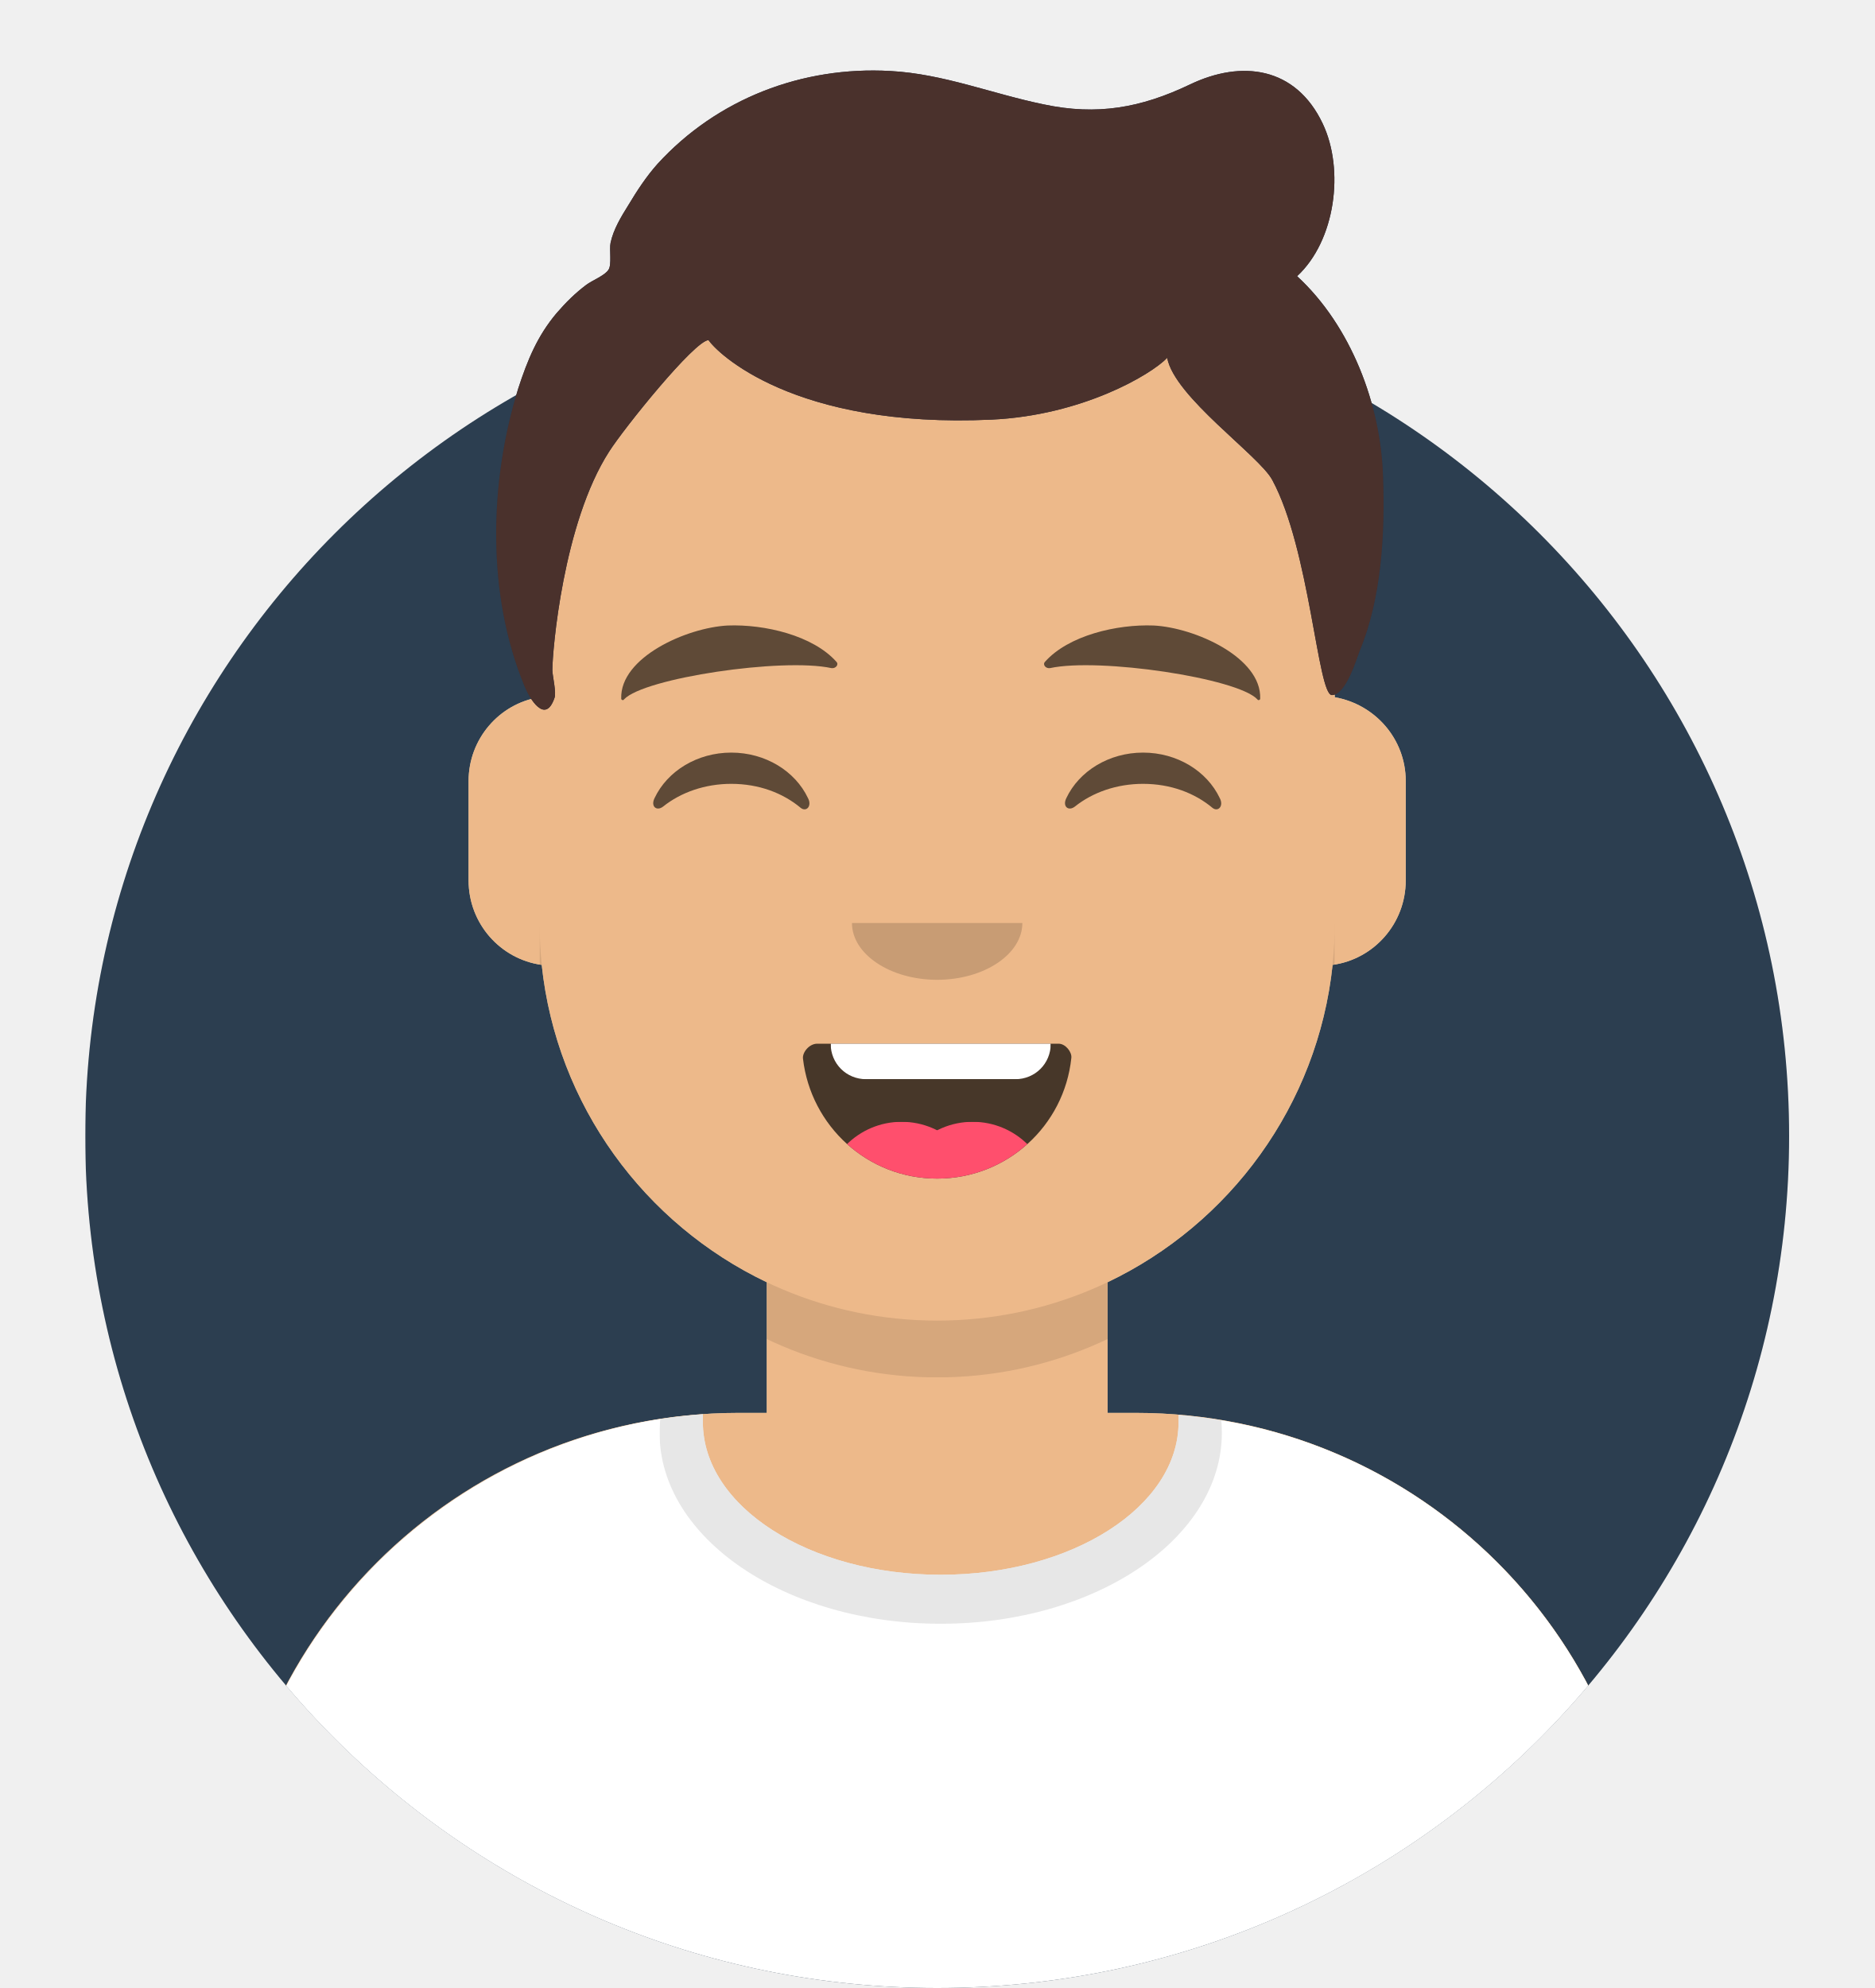
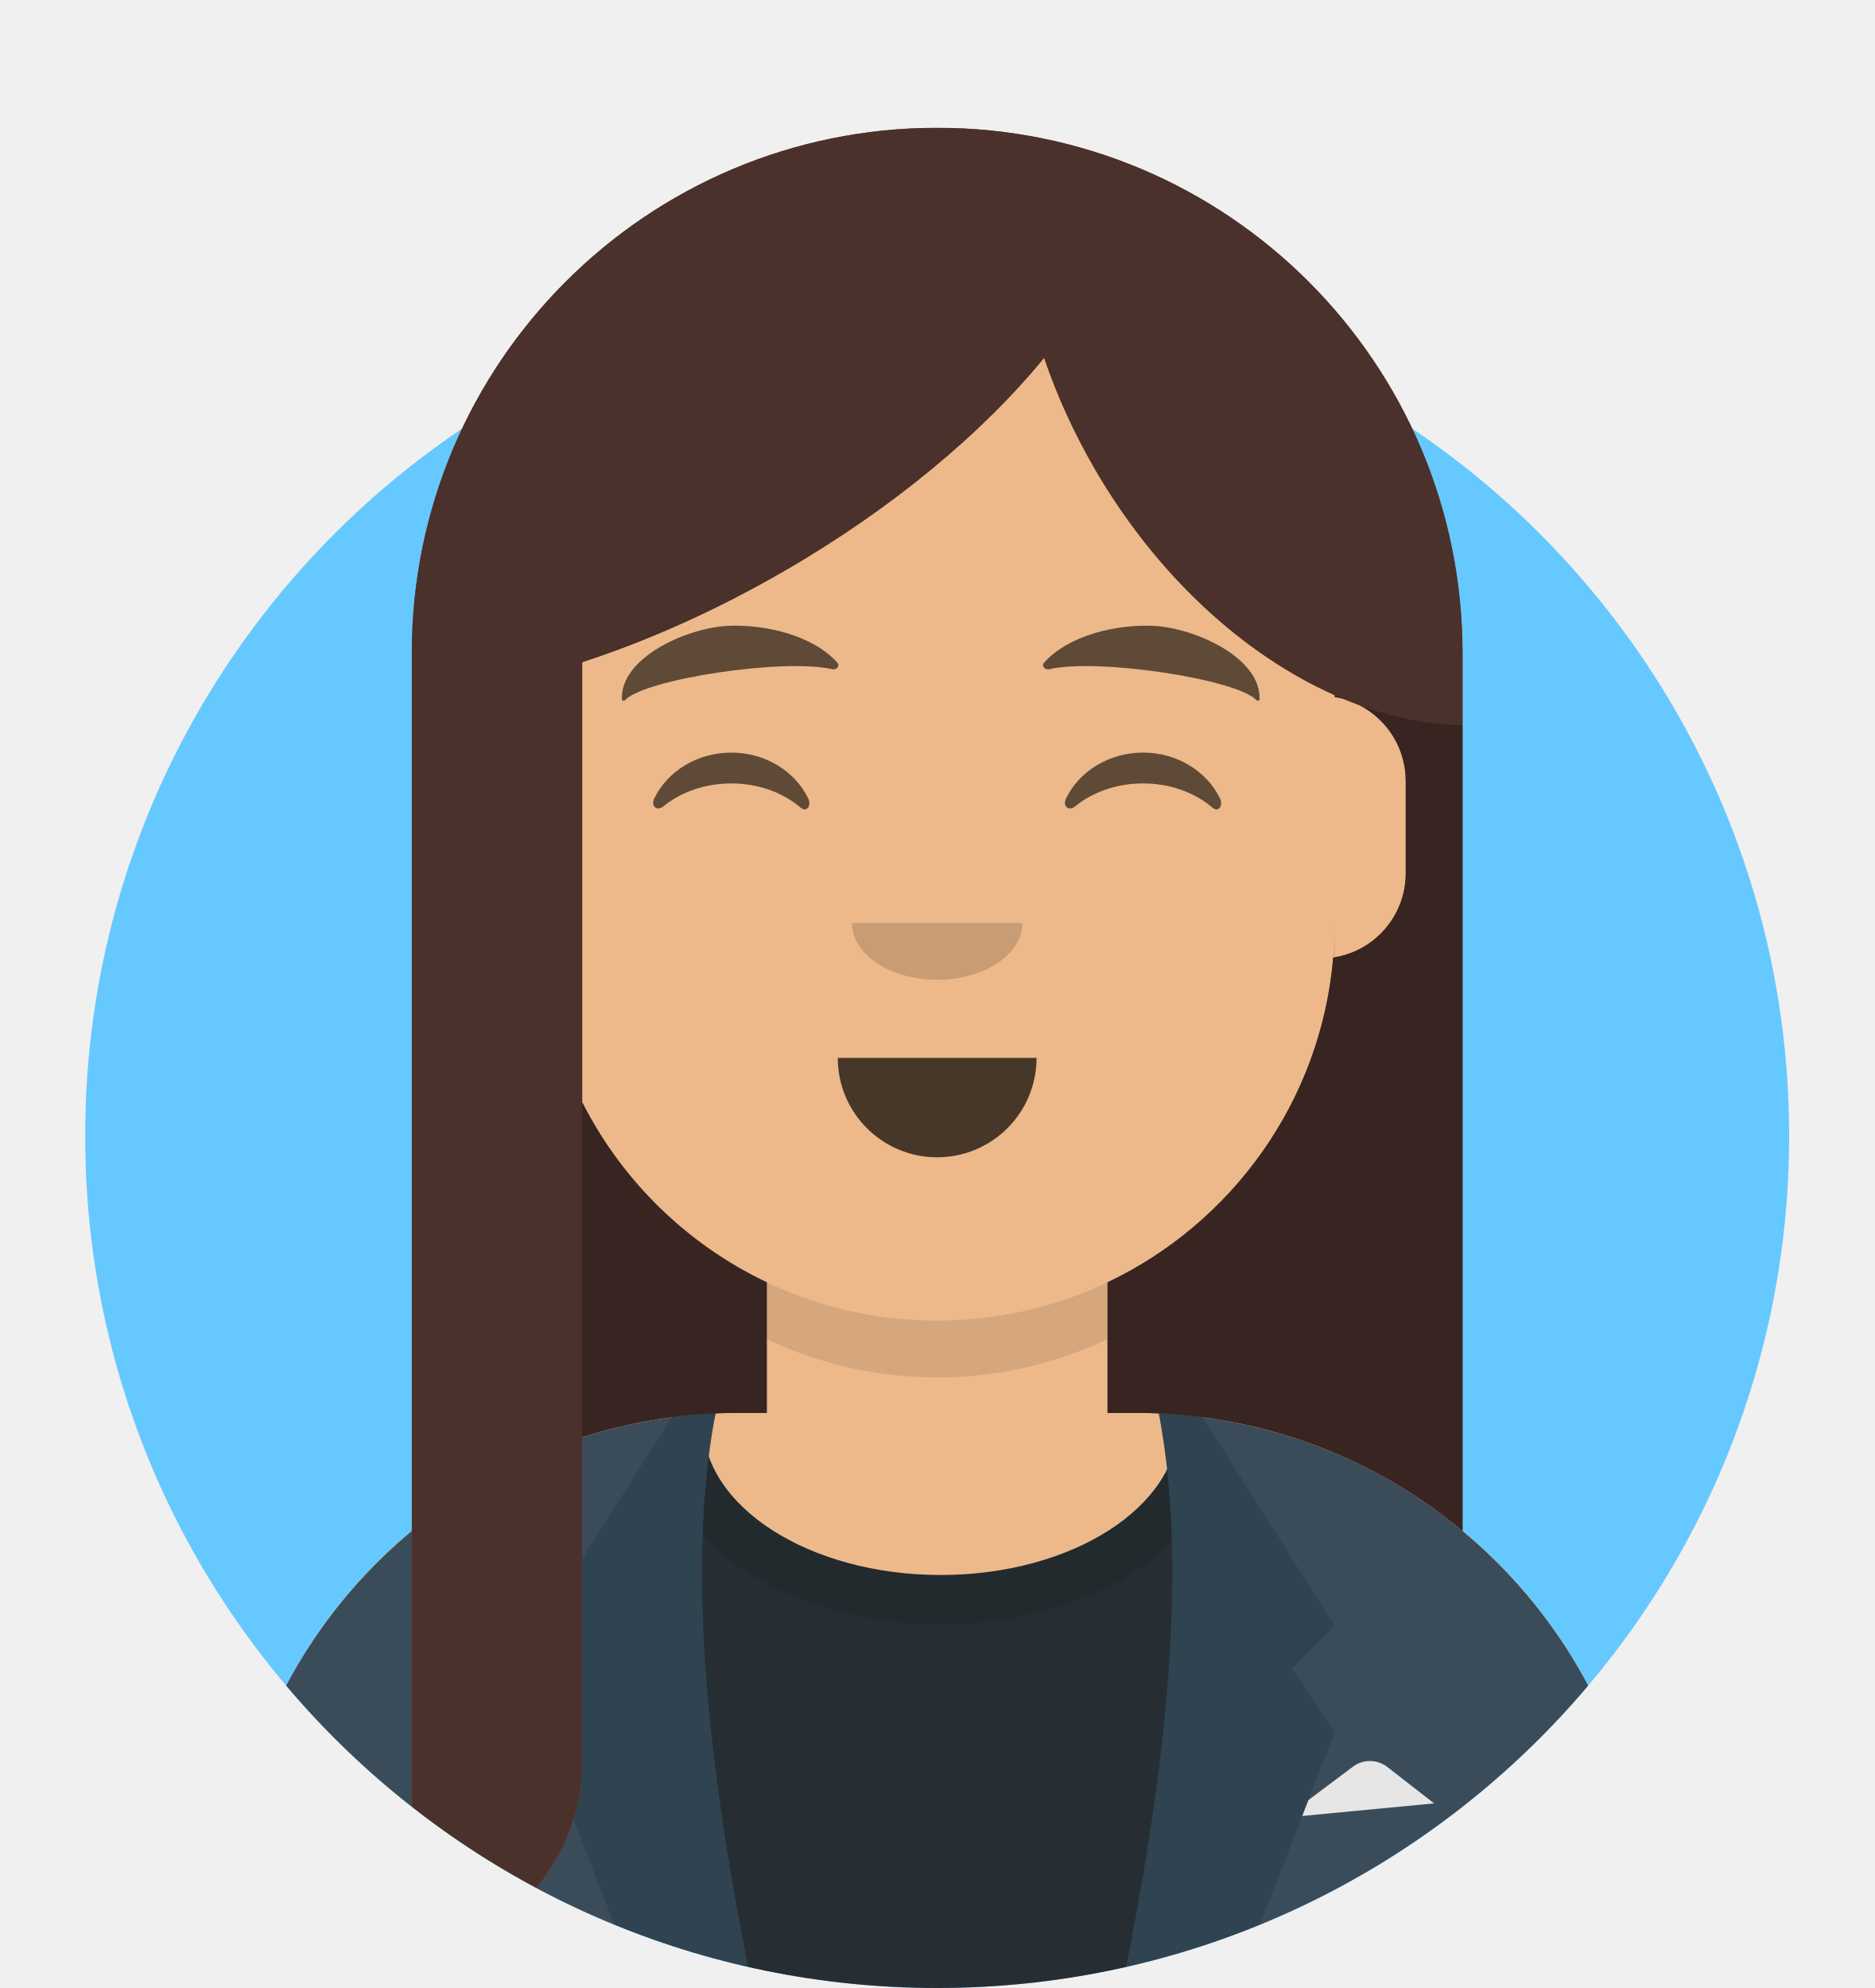
- <svg xmlns="http://www.w3.org/2000/svg" version="1.1" id="Layer_1" x="0px" y="0px" viewBox="0 0 264 280" style="enable-background:new 0 0 264 280;" xml:space="preserve">
-   <style type="text/css">
- 	.st0{fill-rule:evenodd;clip-rule:evenodd;fill:#E6E6E6;}
- 	.st1{filter:url(#Adobe_OpacityMaskFilter);}
- 	.st2{fill-rule:evenodd;clip-rule:evenodd;fill:#FFFFFF;}
- 	.st3{mask:url(#mask-2_1_);}
- 	.st4{fill-rule:evenodd;clip-rule:evenodd;fill:#2C3E50;}
- 	.st5{filter:url(#Adobe_OpacityMaskFilter_1_);}
- 	.st6{mask:url(#mask-4_1_);}
- 	.st7{fill-rule:evenodd;clip-rule:evenodd;fill:#D0C6AC;}
- 	.st8{filter:url(#Adobe_OpacityMaskFilter_2_);}
- 	.st9{mask:url(#mask-6_1_);}
- 	.st10{fill-rule:evenodd;clip-rule:evenodd;fill:#EDB98A;}
- 	.st11{filter:url(#Adobe_OpacityMaskFilter_3_);}
- 	.st12{mask:url(#mask-6_2_);fill-rule:evenodd;clip-rule:evenodd;fill-opacity:0.1;}
- 	.st13{filter:url(#Adobe_OpacityMaskFilter_4_);}
- 	.st14{mask:url(#react-mask-952_1_);}
- 	.st15{filter:url(#Adobe_OpacityMaskFilter_5_);}
- 	.st16{opacity:0.6;mask:url(#react-mask-952_2_);}
- 	.st17{fill-rule:evenodd;clip-rule:evenodd;fill-opacity:0.16;}
- 	.st18{fill-rule:evenodd;clip-rule:evenodd;fill-opacity:0.7;}
- 	.st19{filter:url(#Adobe_OpacityMaskFilter_6_);}
- 	.st20{mask:url(#react-mask-934_1_);fill-rule:evenodd;clip-rule:evenodd;fill:#FFFFFF;}
- 	.st21{filter:url(#Adobe_OpacityMaskFilter_7_);}
- 	.st22{mask:url(#react-mask-934_2_);}
- 	.st23{fill-rule:evenodd;clip-rule:evenodd;fill:#FF4F6D;}
- 	.st24{fill-rule:evenodd;clip-rule:evenodd;fill-opacity:0.6;}
- 	.st25{filter:url(#Adobe_OpacityMaskFilter_8_);}
- 	.st26{mask:url(#react-mask-925_1_);}
- 	.st27{fill-rule:evenodd;clip-rule:evenodd;fill:#28354B;}
- 	.st28{filter:url(#Adobe_OpacityMaskFilter_9_);}
- 	.st29{mask:url(#react-mask-924_1_);}
- 	.st30{fill-rule:evenodd;clip-rule:evenodd;fill:#4A312C;}
- </style>
-   <g>
-     <g transform="translate(-825, -1100)">
+ <svg xmlns="http://www.w3.org/2000/svg" xmlns:xlink="http://www.w3.org/1999/xlink" width="264px" height="280px" viewBox="0 0 264 280" version="1.1">
+   <defs>
+     <circle id="react-path-1" cx="120" cy="120" r="120" />
+     <path d="M12,160 C12,226.274 65.726,280 132,280 C198.274,280 252,226.274 252,160 L264,160 L264,-1.42108547e-14 L-3.19744231e-14,-1.42108547e-14 L-3.19744231e-14,160 L12,160 Z" id="react-path-2" />
+     <path d="M124,144.611 L124,163 L128,163 L128,163 C167.765,163 200,195.235 200,235 L200,244 L0,244 L0,235 C-4.86974701e-15,195.235 32.235,163 72,163 L72,163 L76,163 L76,144.611 C58.763,136.422 46.372,119.687 44.305,99.881 C38.48,99.058 34,94.052 34,88 L34,74 C34,68.054 38.325,63.118 44,62.166 L44,56 L44,56 C44,25.072 69.072,5.68137151e-15 100,0 L100,0 L100,0 C130.928,-5.68137151e-15 156,25.072 156,56 L156,62.166 C161.675,63.118 166,68.054 166,74 L166,88 C166,94.052 161.52,99.058 155.695,99.881 C153.628,119.687 141.237,136.422 124,144.611 Z" id="react-path-3" />
+   </defs>
+   <g id="Avataaar" stroke="none" stroke-width="1" fill="none" fill-rule="evenodd">
+     <g transform="translate(-825, -1100)" id="Avataaar/Circle">
      <g transform="translate(825, 1100)">
-         <g id="Circle" transform="translate(12, 40)">
-           <g id="Circle-Background">
-             <circle class="st0" cx="120" cy="120" r="120" />
-           </g>
-           <defs>
-             <filter id="Adobe_OpacityMaskFilter" filterUnits="userSpaceOnUse" x="0" y="0" width="240" height="240">
-               <feColorMatrix type="matrix" values="1 0 0 0 0  0 1 0 0 0  0 0 1 0 0  0 0 0 1 0" />
-             </filter>
-           </defs>
-           <mask maskUnits="userSpaceOnUse" x="0" y="0" width="240" height="240" id="mask-2_1_">
-             <g class="st1">
-               <circle id="path-1_1_" class="st2" cx="120" cy="120" r="120" />
-             </g>
+         <g id="Circle" stroke-width="1" fill-rule="evenodd" transform="translate(12, 40)">
+           <mask id="react-mask-4" fill="white">
+             <use xlink:href="#react-path-1" />
          </mask>
-           <g class="st3">
-             <rect class="st4" width="240" height="240" />
+           <use id="Circle-Background" fill="#E6E6E6" xlink:href="#react-path-1" />
+           <g id="Color/Palette/Blue-01" mask="url(#react-mask-4)" fill="#65C9FF">
+             <rect id="🖍Color" x="0" y="0" width="240" height="240" />
          </g>
        </g>
-         <g id="Mask">
- 			</g>
-         <defs>
-           <filter id="Adobe_OpacityMaskFilter_1_" filterUnits="userSpaceOnUse" x="-1" y="0" width="265" height="280">
-             <feColorMatrix type="matrix" values="1 0 0 0 0  0 1 0 0 0  0 0 1 0 0  0 0 0 1 0" />
-           </filter>
-         </defs>
-         <mask maskUnits="userSpaceOnUse" x="-1" y="0" width="265" height="280" id="mask-4_1_">
-           <g class="st5">
-             <path id="path-3_1_" class="st2" d="M12,160c0,66.3,53.7,120,120,120s120-53.7,120-120h12V0H0v160H12z" />
-           </g>
+         <mask id="react-mask-5" fill="white">
+           <use xlink:href="#react-path-2" />
        </mask>
-         <g id="Avataaar" class="st6">
+         <g id="Mask" />
+         <g id="Avataaar" stroke-width="1" fill-rule="evenodd" mask="url(#react-mask-5)">
          <g id="Body" transform="translate(32, 36)">
-             <g>
-               <path class="st7" d="M124,144.6V163h4l0,0c39.8,0,72,32.2,72,72v9H0v-9c0-39.8,32.2-72,72-72l0,0h4v-18.4        c-17.2-8.2-29.6-24.9-31.7-44.7C38.5,99.1,34,94.1,34,88V74c0-5.9,4.3-10.9,10-11.8V56l0,0c0-30.9,25.1-56,56-56l0,0l0,0        c30.9,0,56,25.1,56,56v6.2c5.7,1,10,5.9,10,11.8v14c0,6.1-4.5,11.1-10.3,11.9C153.6,119.7,141.2,136.4,124,144.6z" />
-             </g>
-             <defs>
-               <filter id="Adobe_OpacityMaskFilter_2_" filterUnits="userSpaceOnUse" x="-32" y="0" width="264" height="244">
-                 <feColorMatrix type="matrix" values="1 0 0 0 0  0 1 0 0 0  0 0 1 0 0  0 0 0 1 0" />
-               </filter>
-             </defs>
-             <mask maskUnits="userSpaceOnUse" x="-32" y="0" width="264" height="244" id="mask-6_1_">
-               <g class="st8">
-                 <path id="path-5_1_" class="st2" d="M124,144.6V163h4l0,0c39.8,0,72,32.2,72,72v9H0v-9c0-39.8,32.2-72,72-72l0,0h4v-18.4         c-17.2-8.2-29.6-24.9-31.7-44.7C38.5,99.1,34,94.1,34,88V74c0-5.9,4.3-10.9,10-11.8V56l0,0c0-30.9,25.1-56,56-56l0,0l0,0         c30.9,0,56,25.1,56,56v6.2c5.7,1,10,5.9,10,11.8v14c0,6.1-4.5,11.1-10.3,11.9C153.6,119.7,141.2,136.4,124,144.6z" />
-               </g>
+             <mask id="react-mask-6" fill="white">
+               <use xlink:href="#react-path-3" />
            </mask>
-             <g class="st9">
-               <g id="Color" transform="translate(-32, 0)">
-                 <rect class="st10" width="264" height="244" />
+             <use fill="#D0C6AC" xlink:href="#react-path-3" />
+             <g id="Skin/👶🏽-03-Brown" mask="url(#react-mask-6)" fill="#EDB98A">
+               <g transform="translate(0, 0)" id="Color">
+                 <rect x="0" y="0" width="264" height="280" />
              </g>
            </g>
+             <path d="M156,79 L156,102 C156,132.928 130.928,158 100,158 C69.072,158 44,132.928 44,102 L44,79 L44,94 C44,124.928 69.072,150 100,150 C130.928,150 156,124.928 156,94 L156,79 Z" id="Neck-Shadow" fill-opacity="0.1" fill="#000000" mask="url(#react-mask-6)" />
+           </g>
+           <g id="Clothing/Blazer-+-Shirt" transform="translate(0, 170)">
            <defs>
-               <filter id="Adobe_OpacityMaskFilter_3_" filterUnits="userSpaceOnUse" x="44" y="79" width="112" height="79">
-                 <feColorMatrix type="matrix" values="1 0 0 0 0  0 1 0 0 0  0 0 1 0 0  0 0 0 1 0" />
-               </filter>
+               <path d="M133.96,0.295 C170.936,3.325 200,34.294 200,72.052 L200,81 L0,81 L0,72.052 C1.22536245e-14,33.953 29.592,2.765 67.045,0.22 C67.015,0.593 67,0.969 67,1.348 C67,13.211 81.998,22.828 100.5,22.828 C119.002,22.828 134,13.211 134,1.348 C134,0.995 133.987,0.644 133.96,0.295 Z" id="react-path-7" />
            </defs>
-             <mask maskUnits="userSpaceOnUse" x="44" y="79" width="112" height="79" id="mask-6_2_">
-               <g class="st11">
-                 <path id="path-5_2_" class="st2" d="M124,144.6V163h4l0,0c39.8,0,72,32.2,72,72v9H0v-9c0-39.8,32.2-72,72-72l0,0h4v-18.4         c-17.2-8.2-29.6-24.9-31.7-44.7C38.5,99.1,34,94.1,34,88V74c0-5.9,4.3-10.9,10-11.8V56l0,0c0-30.9,25.1-56,56-56l0,0l0,0         c30.9,0,56,25.1,56,56v6.2c5.7,1,10,5.9,10,11.8v14c0,6.1-4.5,11.1-10.3,11.9C153.6,119.7,141.2,136.4,124,144.6z" />
+             <g id="Shirt" transform="translate(32, 29)">
+               <mask id="react-mask-8" fill="white">
+                 <use xlink:href="#react-path-7" />
+               </mask>
+               <use id="Clothes" fill="#E6E6E6" xlink:href="#react-path-7" />
+               <g id="Color/Palette/Black" mask="url(#react-mask-8)" fill="#262E33">
+                 <g transform="translate(-32, -29)" id="🖍Color">
+                   <rect x="0" y="0" width="264" height="110" />
+                 </g>
              </g>
-             </mask>
-             <path id="Neck-Shadow" class="st12" d="M156,79v23c0,30.9-25.1,56-56,56s-56-25.1-56-56V79v15c0,30.9,25.1,56,56,56       s56-25.1,56-56V79z" />
-           </g>
-           <g transform="translate(0, 170)">
-             <g id="Clothes">
-               <path class="st0" d="M166,29.3c37,3,66,34,66,71.8v8.9H32v-8.9C32,63,61.6,31.8,99,29.2c0,0.4,0,0.7,0,1.1        c0,11.9,15,21.5,33.5,21.5S166,42.2,166,30.3C166,30,166,29.6,166,29.3z" />
-             </g>
-             <defs>
-               <filter id="Adobe_OpacityMaskFilter_4_" filterUnits="userSpaceOnUse" x="0" y="0" width="264" height="110">
-                 <feColorMatrix type="matrix" values="1 0 0 0 0  0 1 0 0 0  0 0 1 0 0  0 0 0 1 0" />
-               </filter>
-             </defs>
-             <mask maskUnits="userSpaceOnUse" x="0" y="0" width="264" height="110" id="react-mask-952_1_">
-               <g class="st13">
-                 <path id="react-path-951_1_" class="st2" d="M166,29.3c37,3,66,34,66,71.8v8.9H32v-8.9C32,63,61.6,31.8,99,29.2         c0,0.4,0,0.7,0,1.1c0,11.9,15,21.5,33.5,21.5S166,42.2,166,30.3C166,30,166,29.6,166,29.3z" />
-               </g>
-             </mask>
-             <g class="st14">
-               <rect class="st2" width="264" height="110" />
-             </g>
-             <defs>
-               <filter id="Adobe_OpacityMaskFilter_5_" filterUnits="userSpaceOnUse" x="92.9" y="4.9" width="79.3" height="53.8">
-                 <feColorMatrix type="matrix" values="1 0 0 0 0  0 1 0 0 0  0 0 1 0 0  0 0 0 1 0" />
-               </filter>
-             </defs>
-             <mask maskUnits="userSpaceOnUse" x="92.9" y="4.9" width="79.3" height="53.8" id="react-mask-952_2_">
-               <g class="st15">
-                 <path id="react-path-951_2_" class="st2" d="M166,29.3c37,3,66,34,66,71.8v8.9H32v-8.9C32,63,61.6,31.8,99,29.2         c0,0.4,0,0.7,0,1.1c0,11.9,15,21.5,33.5,21.5S166,42.2,166,30.3C166,30,166,29.6,166,29.3z" />
-               </g>
-             </mask>
-             <g id="Shadowy" class="st16">
-               <g transform="translate(92, 4)">
-                 <ellipse class="st17" cx="40.5" cy="27.8" rx="39.6" ry="26.9" />
-               </g>
-             </g>
-           </g>
-           <g id="Face" transform="translate(76, 82)">
-             <g transform="translate(2, 52)">
-               <g id="Mouth">
-                 <path class="st18" d="M35.1,15.1C36.2,24.6,44.2,32,54,32c9.8,0,17.9-7.4,18.9-17c0.1-0.8-0.8-2-1.8-2c-14.9,0-26.3,0-34,0         C36,13,35,14.2,35.1,15.1z" />
-               </g>
-               <defs>
-                 <filter id="Adobe_OpacityMaskFilter_6_" filterUnits="userSpaceOnUse" x="39" y="2" width="31" height="16">
-                   <feColorMatrix type="matrix" values="1 0 0 0 0  0 1 0 0 0  0 0 1 0 0  0 0 0 1 0" />
-                 </filter>
-               </defs>
-               <mask maskUnits="userSpaceOnUse" x="39" y="2" width="31" height="16" id="react-mask-934_1_">
-                 <g class="st19">
-                   <path id="react-path-933_1_" class="st2" d="M35.1,15.1C36.2,24.6,44.2,32,54,32c9.8,0,17.9-7.4,18.9-17          c0.1-0.8-0.8-2-1.8-2c-14.9,0-26.3,0-34,0C36,13,35,14.2,35.1,15.1z" />
-                 </g>
-               </mask>
-               <path id="Teeth" class="st20" d="M44,2h21c2.8,0,5,2.2,5,5v6c0,2.8-2.2,5-5,5H44c-2.8,0-5-2.2-5-5V7C39,4.2,41.2,2,44,2z" />
-               <defs>
-                 <filter id="Adobe_OpacityMaskFilter_7_" filterUnits="userSpaceOnUse" x="38" y="24" width="32" height="22">
-                   <feColorMatrix type="matrix" values="1 0 0 0 0  0 1 0 0 0  0 0 1 0 0  0 0 0 1 0" />
-                 </filter>
-               </defs>
-               <mask maskUnits="userSpaceOnUse" x="38" y="24" width="32" height="22" id="react-mask-934_2_">
-                 <g class="st21">
-                   <path id="react-path-933_2_" class="st2" d="M35.1,15.1C36.2,24.6,44.2,32,54,32c9.8,0,17.9-7.4,18.9-17          c0.1-0.8-0.8-2-1.8-2c-14.9,0-26.3,0-34,0C36,13,35,14.2,35.1,15.1z" />
-                 </g>
-               </mask>
-               <g id="Tongue" class="st22">
-                 <g transform="translate(38, 24)">
-                   <circle class="st23" cx="11" cy="11" r="11" />
-                   <circle class="st23" cx="21" cy="11" r="11" />
+               <g id="Shadowy" opacity="0.6" mask="url(#react-mask-8)" fill-opacity="0.16" fill="#000000">
+                 <g transform="translate(60, -25)" id="Hola-👋🏼">
+                   <ellipse cx="40.5" cy="27.848" rx="39.635" ry="26.914" />
                </g>
              </g>
            </g>
-             <g transform="translate(28, 40)">
-               <path id="Nose" class="st17" d="M16,8c0,4.4,5.4,8,12,8l0,0c6.6,0,12-3.6,12-8" />
-             </g>
-             <g transform="translate(0, 8)">
-               <path id="Squint" class="st24" d="M16.2,22.4C18,18.6,22.2,16,27,16c4.8,0,9,2.6,10.8,6.4c0.6,1.1-0.2,2-1,1.4        c-2.5-2.1-5.9-3.4-9.8-3.4c-3.7,0-7.1,1.2-9.6,3.2C16.5,24.3,15.6,23.6,16.2,22.4z" />
-               <path class="st24" d="M74.2,22.4C76,18.6,80.2,16,85,16c4.8,0,9,2.6,10.8,6.4c0.6,1.1-0.2,2-1,1.4c-2.5-2.1-5.9-3.4-9.8-3.4        c-3.7,0-7.1,1.2-9.6,3.2C74.5,24.3,73.6,23.6,74.2,22.4z" />
-             </g>
-             <g>
-               <path id="Eyebrow" class="st24" d="M26.5,6.1c-5.8,0.3-15.2,4.5-15,10.3c0,0.2,0.3,0.3,0.4,0.1c2.8-3,22.3-5.9,29.2-4.4        c0.6,0.1,1.1-0.5,0.7-0.9C38.5,7.5,31.7,5.9,26.5,6.1" />
-               <path class="st24" d="M86.5,6.1c5.8,0.3,15.2,4.5,15,10.3c0,0.2-0.3,0.3-0.4,0.1c-2.8-3-22.3-5.9-29.2-4.4        c-0.6,0.1-1.1-0.5-0.7-0.9C74.5,7.5,81.3,5.9,86.5,6.1" />
+             <g id="Blazer" transform="translate(32, 28)">
+               <path d="M68.785,1.122 C30.512,2.804 -1.89486556e-14,34.365 -1.42108547e-14,73.052 L0,73.052 L0,82 L69.362,82 C65.961,69.92 64,55.709 64,40.5 C64,26.173 65.74,12.731 68.785,1.122 Z M131.638,82 L200,82 L200,73.052 C200,34.707 170.025,3.363 132.229,1.174 C135.265,12.771 137,26.194 137,40.5 C137,55.709 135.039,69.92 131.638,82 Z" id="Saco" fill="#3A4C5A" />
+               <path d="M149,58 L158.556,50.833 L158.556,50.833 C159.999,49.751 161.988,49.768 163.412,50.876 L170,56 L149,58 Z" id="Pocket-hanky" fill="#E6E6E6" />
+               <path d="M69,1.13686838e-13 C65,19.333 66.667,46.667 74,82 L58,82 L44,46 L50,37 L44,31 L63,1 C65.028,0.369 67.028,0.036 69,1.13686838e-13 Z" id="Wing" fill="#2F4351" />
+               <path d="M151,1.13686838e-13 C147,19.333 148.667,46.667 156,82 L140,82 L126,46 L132,37 L126,31 L145,1 C147.028,0.369 149.028,0.036 151,1.13686838e-13 Z" id="Wing" fill="#2F4351" transform="translate(141, 41) scale(-1, 1) translate(-141, -41) " />
            </g>
          </g>
-           <g id="Top">
+           <g id="Face" transform="translate(76, 82)" fill="#000000">
+             <g id="Mouth/Default" transform="translate(2, 52)" fill-opacity="0.7">
+               <path d="M40,15 C40,22.732 46.268,29 54,29 L54,29 C61.732,29 68,22.732 68,15" id="Mouth" />
+             </g>
+             <g id="Nose/Default" transform="translate(28, 40)" fill-opacity="0.16">
+               <path d="M16,8 C16,12.418 21.373,16 28,16 L28,16 C34.627,16 40,12.418 40,8" id="Nose" />
+             </g>
+             <g id="Eyes/Happy-😁" transform="translate(0, 8)" fill-opacity="0.6">
+               <path d="M16.16,22.447 C18.007,18.649 22.164,16 26.998,16 C31.814,16 35.959,18.63 37.815,22.407 C38.367,23.529 37.582,24.447 36.791,23.767 C34.34,21.66 30.859,20.344 26.998,20.344 C23.257,20.344 19.874,21.579 17.438,23.572 C16.547,24.3 15.62,23.558 16.16,22.447 Z" id="Squint" />
+               <path d="M74.16,22.447 C76.007,18.649 80.164,16 84.998,16 C89.814,16 93.959,18.63 95.815,22.407 C96.367,23.529 95.582,24.447 94.791,23.767 C92.34,21.66 88.859,20.344 84.998,20.344 C81.257,20.344 77.874,21.579 75.438,23.572 C74.547,24.3 73.62,23.558 74.16,22.447 Z" id="Squint" />
+             </g>
+             <g id="Eyebrow/Natural/Default-Natural" fill-opacity="0.6">
+               <path d="M26.039,6.21 C20.278,6.983 11.293,12.005 12.044,17.818 C12.069,18.008 12.357,18.067 12.481,17.908 C14.967,14.72 34.193,10.037 41.194,11.015 C41.835,11.104 42.258,10.443 41.821,10.03 C38.077,6.495 31.2,5.512 26.039,6.21" id="Eyebrow" transform="translate(27, 12) rotate(5) translate(-27, -12) " />
+               <path d="M85.039,6.21 C79.278,6.983 70.293,12.005 71.044,17.818 C71.069,18.008 71.357,18.067 71.481,17.908 C73.967,14.72 93.193,10.037 100.194,11.015 C100.835,11.104 101.258,10.443 100.821,10.03 C97.077,6.495 90.2,5.512 85.039,6.21" id="Eyebrow" transform="translate(86, 12) scale(-1, 1) rotate(5) translate(-86, -12) " />
+             </g>
+           </g>
+           <g id="Top" stroke-width="1" fill-rule="evenodd">
            <defs>
-               <filter id="Adobe_OpacityMaskFilter_8_" filterUnits="userSpaceOnUse" x="-1" y="0" width="264" height="280">
-                 <feColorMatrix type="matrix" values="1 0 0 0 0  0 1 0 0 0  0 0 1 0 0  0 0 0 1 0" />
-               </filter>
+               <rect id="react-path-225" x="0" y="0" width="264" height="280" />
+               <path d="M133.506,81.335 C137.364,83.331 140,87.357 140,92 L140,105 C140,111.019 135.569,116.002 129.791,116.867 C128.048,137.115 115.531,154.283 98,162.611 L98,162.611 L98,181 L102,181 C119.491,181 135.525,187.237 148,197.608 L148,74 C148,53.565 139.717,35.065 126.326,21.674 C112.935,8.283 94.435,-3.55271368e-15 74,0 C33.131,7.10542736e-15 -7.10542736e-15,33.131 0,74 L0,257.716 C13.569,255.776 24,244.106 24,230 L24,184.423 C30.935,182.2 38.327,181 46,181 L50,181 L50,162.611 C38.773,157.277 29.602,148.318 24,137.246 L24,75.266 C33.147,72.291 42.778,68.017 52.342,62.495 C67.745,53.602 80.431,42.941 89.066,32.397 C90.831,37.595 93.175,42.801 96.11,47.885 C104.878,63.071 117.224,74.234 130,79.917 L130,80.166 C130.4,80.233 130.794,80.32 131.18,80.426 C131.955,80.749 132.73,81.052 133.506,81.335 Z" id="react-path-226" />
            </defs>
-             <mask maskUnits="userSpaceOnUse" x="-1" y="0" width="264" height="280" id="react-mask-925_1_">
-               <g class="st25">
-                 <rect id="react-path-927_1_" class="st2" width="264" height="280" />
-               </g>
+             <mask id="react-mask-223" fill="white">
+               <use xlink:href="#react-path-225" />
            </mask>
-             <g class="st26">
+             <g id="Mask" />
+             <g id="Top/Long-Hair/Straight" mask="url(#react-mask-223)">
              <g transform="translate(-1, 0)">
-                 <g id="Short-Hair">
-                   <path class="st27" d="M183.7,38.9c5.4-5,6.7-15,3.6-21.5c-3.8-8-11.4-9-18.7-5.5c-6.9,3.3-13.1,4.4-20.6,2.8          c-7.3-1.5-14.1-4.3-21.6-4.7C114,9.3,102,13.9,93.6,23.1c-1.6,1.8-2.9,3.8-4.1,5.8c-1,1.6-2.1,3.4-2.5,5.3          c-0.2,0.9,0.2,3.1-0.3,3.8c-0.5,0.8-2.3,1.5-3.1,2.1c-1.6,1.2-2.9,2.5-4.2,4c-2.7,3.2-4.1,6.6-5.4,10.6          c-4.1,13.2-4.5,29,0.9,42c0.7,1.7,2.9,5.4,4.2,1.6c0.3-0.7-0.3-3.2-0.3-3.9c0-2.7,1.5-20.7,8-30.8c2.1-3.3,12-15.6,14-15.7          c1.1,1.7,11.9,12.5,39.9,11.2c12.7-0.6,22.4-6.3,24.7-8.7c1,5.5,13,13.8,14.8,17.2c5.3,9.8,6.4,30.3,8.4,30.3          s3.5-5.2,3.9-6.2c3.1-7.4,3.6-16.6,3.3-24.6C195.5,57,191.3,45.9,183.7,38.9z" />
-                 </g>
-                 <defs>
-                   <filter id="Adobe_OpacityMaskFilter_9_" filterUnits="userSpaceOnUse" x="0" y="0" width="264" height="280">
-                     <feColorMatrix type="matrix" values="1 0 0 0 0  0 1 0 0 0  0 0 1 0 0  0 0 0 1 0" />
-                   </filter>
-                 </defs>
-                 <mask maskUnits="userSpaceOnUse" x="0" y="0" width="264" height="280" id="react-mask-924_1_">
-                   <g class="st28">
-                     <path id="react-path-926_1_" class="st2" d="M183.7,38.9c5.4-5,6.7-15,3.6-21.5c-3.8-8-11.4-9-18.7-5.5           c-6.9,3.3-13.1,4.4-20.6,2.8c-7.3-1.5-14.1-4.3-21.6-4.7C114,9.3,102,13.9,93.6,23.1c-1.6,1.8-2.9,3.8-4.1,5.8           c-1,1.6-2.1,3.4-2.5,5.3c-0.2,0.9,0.2,3.1-0.3,3.8c-0.5,0.8-2.3,1.5-3.1,2.1c-1.6,1.2-2.9,2.5-4.2,4           c-2.7,3.2-4.1,6.6-5.4,10.6c-4.1,13.2-4.5,29,0.9,42c0.7,1.7,2.9,5.4,4.2,1.6c0.3-0.7-0.3-3.2-0.3-3.9           c0-2.7,1.5-20.7,8-30.8c2.1-3.3,12-15.6,14-15.7c1.1,1.7,11.9,12.5,39.9,11.2c12.7-0.6,22.4-6.3,24.7-8.7           c1,5.5,13,13.8,14.8,17.2c5.3,9.8,6.4,30.3,8.4,30.3s3.5-5.2,3.9-6.2c3.1-7.4,3.6-16.6,3.3-24.6           C195.5,57,191.3,45.9,183.7,38.9z" />
-                   </g>
-                 </mask>
-                 <g class="st29">
-                   <g transform="translate(0, 0) ">
-                     <rect class="st30" width="264" height="280" />
+                 <g id="Hair" stroke-width="1" fill="none" fill-rule="evenodd" transform="translate(59, 18)">
+                   <mask id="react-mask-224" fill="white">
+                     <use xlink:href="#react-path-226" />
+                   </mask>
+                   <use id="Mask-Hair" fill="#944F23" xlink:href="#react-path-226" />
+                   <g id="Skin/👶🏽-03-Brown" mask="url(#react-mask-224)" fill="#4A312C">
+                     <g transform="translate(0, 0) " id="Color">
+                       <rect x="0" y="0" width="264" height="280" />
+                     </g>
                  </g>
                </g>
+                 <path d="M192.506,99.335 C197.375,101.108 202.263,102.072 207,102.148 L207,102.148 L207,92 C207,71.565 198.717,53.065 185.326,39.674 C198.717,53.065 207,71.565 207,92 L207,215.608 C194.525,205.237 178.491,199 161,199 L157,199 L157,180.611 L157,180.611 C174.531,172.283 187.048,155.115 188.791,134.867 C194.569,134.002 199,129.019 199,123 L199,110 C199,105.357 196.364,101.331 192.506,99.335 Z M190.18,98.426 C189.794,98.32 189.4,98.233 189,98.166 L189,97.917 C189.393,98.092 189.786,98.261 190.18,98.426 Z M83,155.246 C88.602,166.318 97.773,175.277 109,180.611 L109,199 L105,199 C97.327,199 89.935,200.2 83,202.423 L83,155.246 Z" id="Shadow" fill-opacity="0.24" fill="#000000" fill-rule="evenodd" />
              </g>
            </g>
          </g>
        </g>
      </g>
    </g>
  </g>
</svg>
